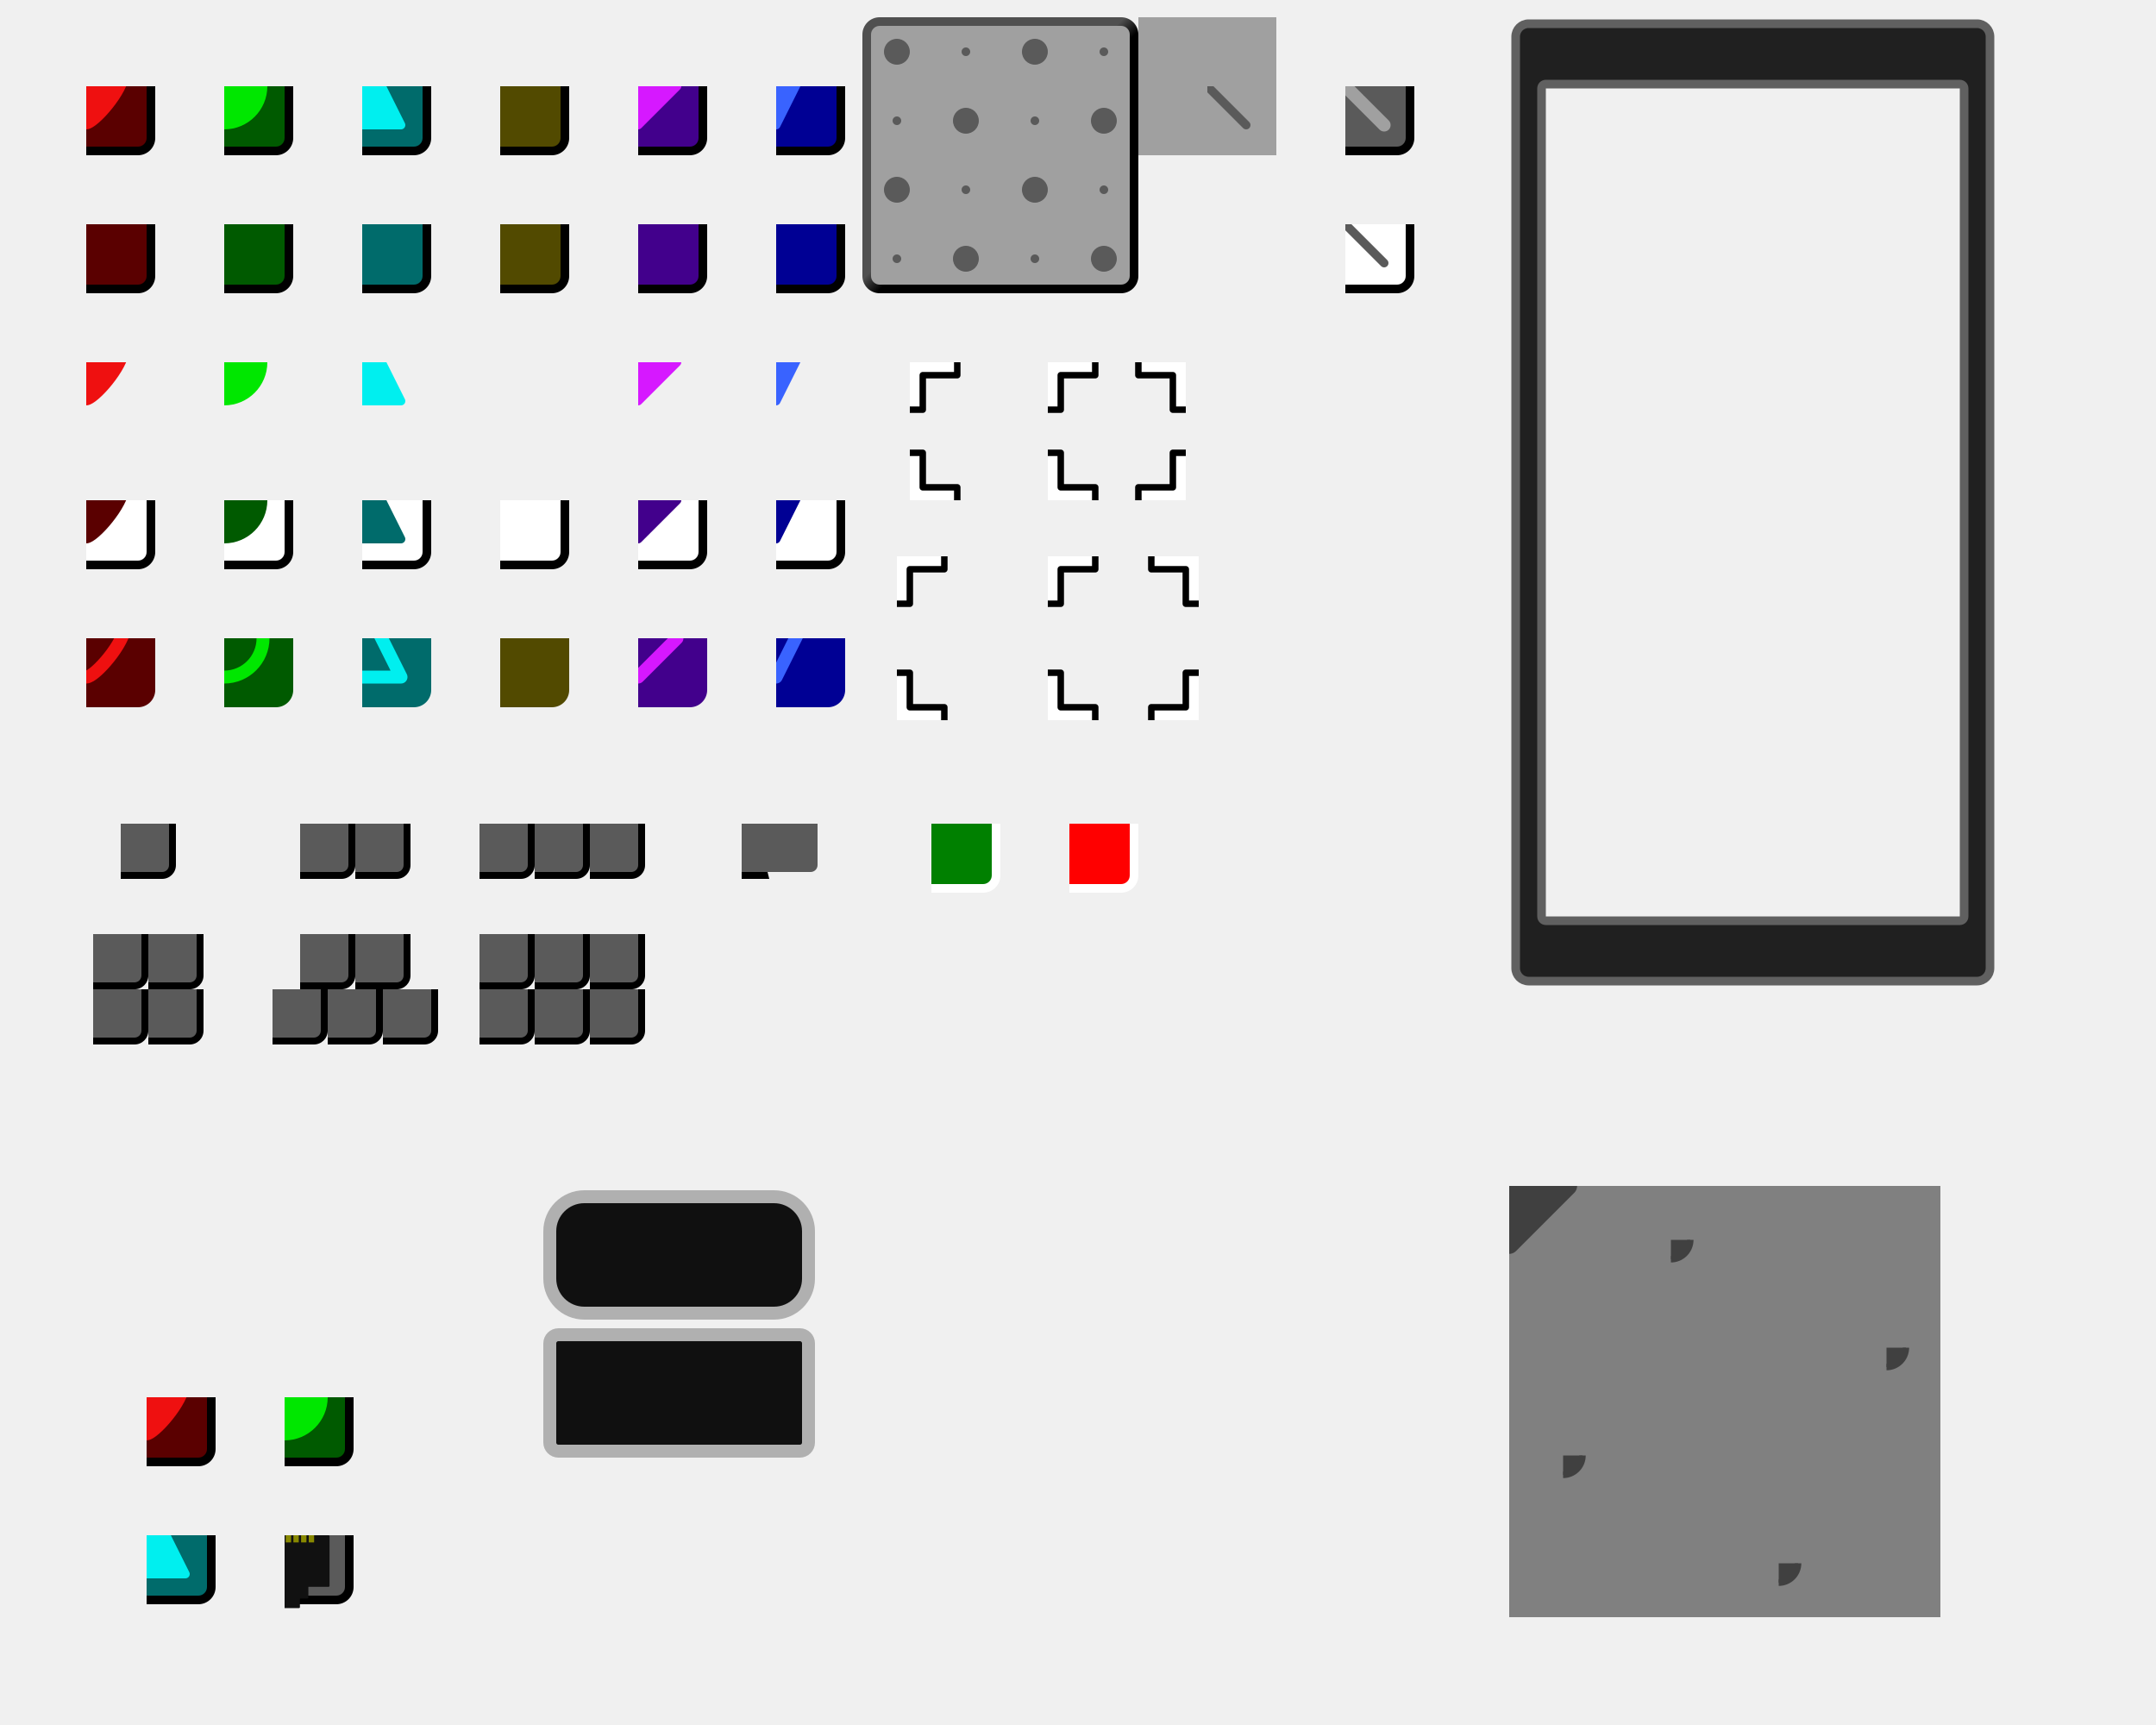
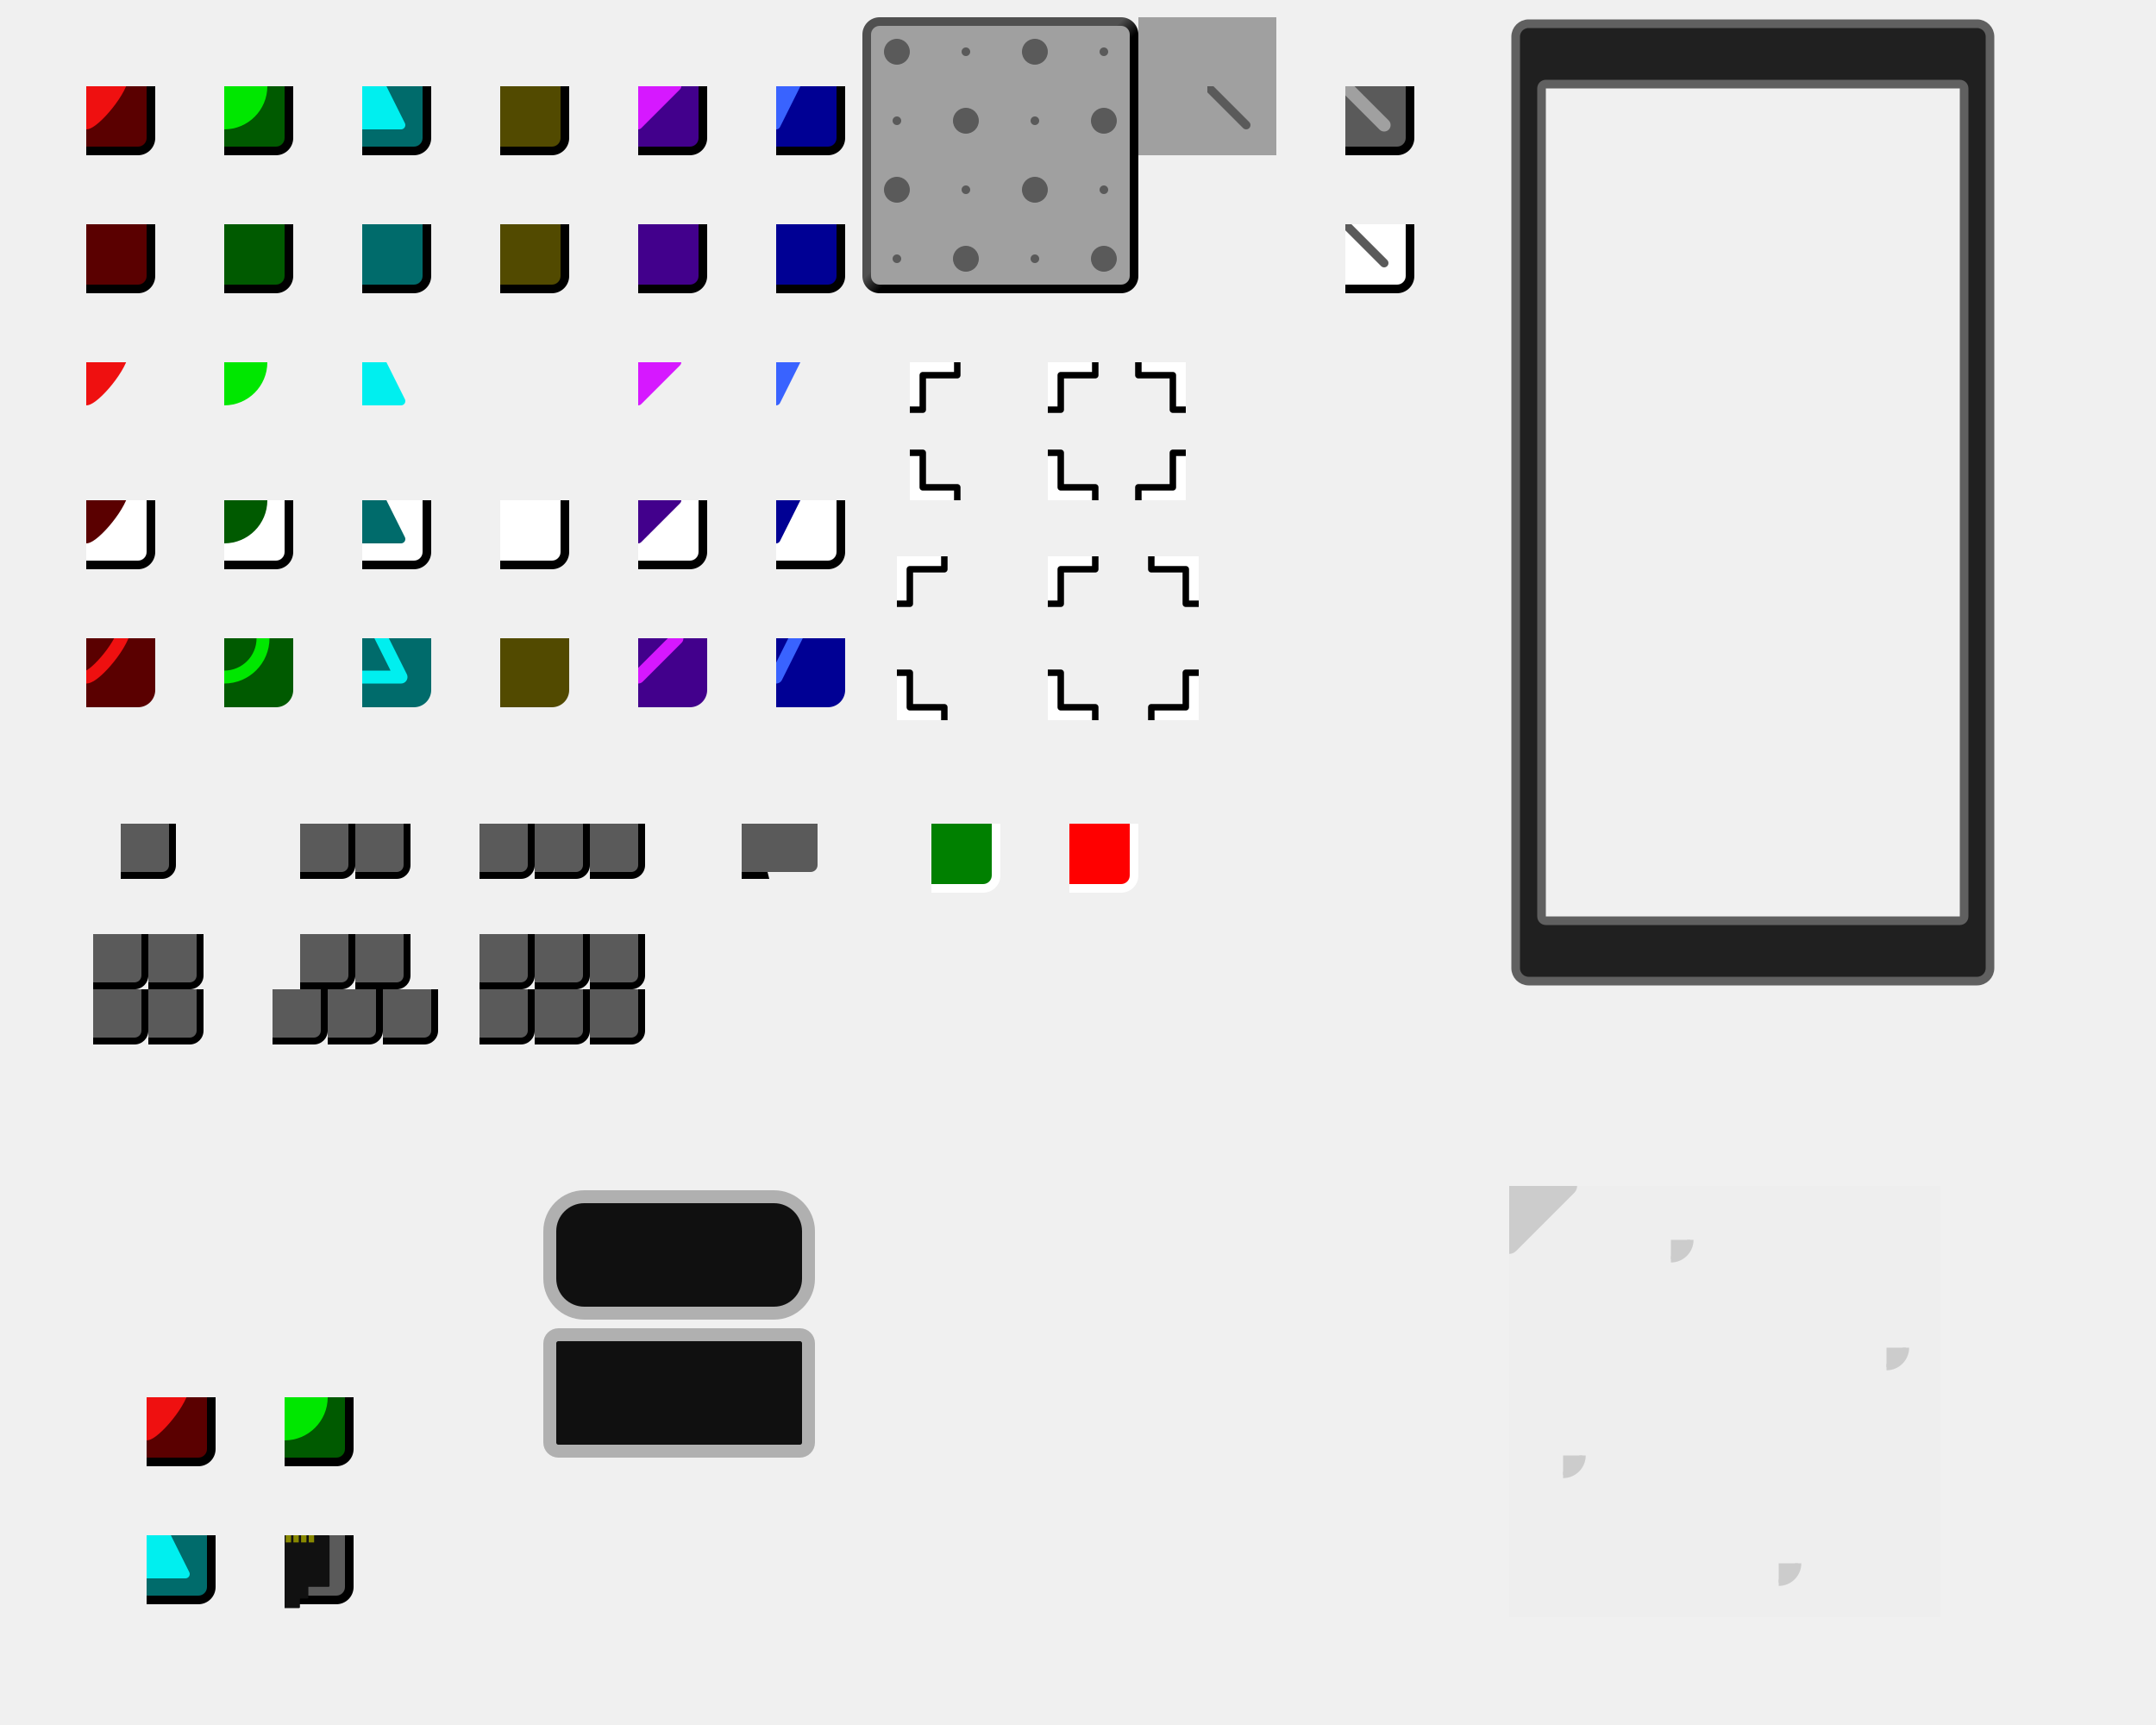
<svg xmlns="http://www.w3.org/2000/svg" xmlns:xlink="http://www.w3.org/1999/xlink" version="1.0" width="2000px" height="1600px" id="Panettopon-res">
  <defs>
    <linearGradient id="BkColor1-gradient" x1="0.45" y1="0.45" x2="0.55" y2="0.55">
      <stop offset="0" stop-color="#ef1010" />
      <stop offset="1" stop-color="black" />
    </linearGradient>
    <linearGradient id="BkColor2-gradient" x1="0.45" y1="0.45" x2="0.55" y2="0.55">
      <stop offset="0" stop-color="#00e700" />
      <stop offset="1" stop-color="black" />
    </linearGradient>
    <linearGradient id="BkColor3-gradient" x1="0.45" y1="0.45" x2="0.55" y2="0.55">
      <stop offset="0" stop-color="#00efef" />
      <stop offset="1" stop-color="black" />
    </linearGradient>
    <linearGradient id="BkColor4-gradient" x1="0.45" y1="0.45" x2="0.55" y2="0.55">
      <stop offset="0" stop-color="#dede00" />
      <stop offset="1" stop-color="black" />
    </linearGradient>
    <linearGradient id="BkColor5-gradient" x1="0.45" y1="0.45" x2="0.55" y2="0.55">
      <stop offset="0" stop-color="#d618ff" />
      <stop offset="1" stop-color="black" />
    </linearGradient>
    <linearGradient id="BkColor6-gradient" x1="0.45" y1="0.45" x2="0.55" y2="0.55">
      <stop offset="0" stop-color="#3963ff" />
      <stop offset="1" stop-color="black" />
    </linearGradient>
    <symbol id="BkColor-bg">
      <rect class="bk-bg" x="-64" y="-64" width="128" height="128" rx="16" ry="16" />
    </symbol>
    <symbol id="BkColor-fg">
      <rect class="bk-fg" x="-56" y="-56" width="112" height="112" rx="8" ry="8" />
    </symbol>
    <symbol id="BkColor1-face">
      <path class="bk-face" d="m 0,36 c 8,0 36,-32 36,-48 s -8,-24 -16,-24 c -12,0 -19,18 -20,18 s -8,-18 -20,-18 c -8,0 -16,8 -16,24 s 28,48 36,48 z" />
    </symbol>
    <symbol id="BkColor2-face">
      <path class="bk-face" d="M 36,0 C 36,19.882 19.882,36 0,36 -19.882,36 -36,19.882 -36,0 c 0,-19.882 16.118,-36 36,-36 19.882,0 36,16.118 36,36 z" />
    </symbol>
    <symbol id="BkColor3-face">
      <path class="bk-face" d="m 0,-36 -36,72 72,0 z" />
    </symbol>
    <symbol id="BkColor4-face">
      <path class="bk-face" />
    </symbol>
    <symbol id="BkColor5-face">
      <path class="bk-face" d="m 0,-36 36,36 -36,36 -36,-36 z" />
    </symbol>
    <symbol id="BkColor6-face">
      <path class="bk-face" d="m 0,36 -36,-72 72,0 z" />
    </symbol>
    <linearGradient id="BkGarbage-gradient" x1="0.45" y1="0.45" x2="0.55" y2="0.55">
      <stop offset="0" stop-color="#505050" />
      <stop offset="1" stop-color="black" />
    </linearGradient>
    <linearGradient id="BkGarbage-gradient-inverse" x1="0.55" y1="0.55" x2="0.45" y2="0.45" xlink:href="#BkGarbage-gradient" />
    <linearGradient id="BkGarbage-Big-gradient" x1="0.475" y1="0.475" x2="0.525" y2="0.525" xlink:href="#BkGarbage-gradient" />
    <pattern id="BkGarbage-tile" class="bk-gb bk-tile" x="0" y="0" width="128" height="128" patternUnits="userSpaceOnUse">
      <rect x="0" y="0" width="129" height="129" fill="#a0a0a0" />
      <circle cx="32" cy="32" r="12" fill="#5a5a5a" />
      <circle cx="96" cy="96" r="12" fill="#5a5a5a" />
      <circle cx="96" cy="32" r="4" fill="#5a5a5a" />
      <circle cx="32" cy="96" r="4" fill="#5a5a5a" />
    </pattern>
    <symbol id="BkGarbage-face">
      <path class="bk-face" d="M -36,-36 L 36,36 M -36,36 L 36,-36" />
    </symbol>
    <symbol id="GbHanging-large" class="bk-gb bk-mutate">
      <use class="bk-bg" xlink:href="#GbHanging-large-left" />
      <use class="bk-bg" xlink:href="#GbHanging-large-left" transform="scale(-1,-1)" style="fill: url(#BkGarbage-gradient-inverse)" />
      <rect class="bk-fg" x="-88" y="-56" width="176" height="112" rx="8" ry="8" />
    </symbol>
    <symbol id="GbHanging-large-left">
      <path d="m 0,-64 -80,0 a 16,16 0 0,0 -16,16 l 0,96 a 16,16 0 0,0 16,16 l 112,0 z" />
    </symbol>
    <symbol id="GbHanging-small" class="bk-gb bk-mutate" transform="scale(0.5)">
      <use class="bk-bg" xlink:href="#BkColor-bg" />
      <use class="bk-fg" xlink:href="#BkColor-fg" />
    </symbol>
    <symbol id="SwapCursor-corner">
      <path d="m 12,12 32,0 0,-24 -32,0 a 24,24 0 0,0 -24,24 l 0,32 24,0 z" />
    </symbol>
    <symbol id="SwapCursor-tee">
      <path d="m 0,-8.785 A 24,24 0, 0,0 -12,-12 l -32,0 0,24 32,0 0,32 24,0 0,-32 32,0 0,-24 -32,0 A 24,24 0 0,0 0,-8.785 z" />
    </symbol>
    <symbol id="Label-bg">
      <rect class="lbl-bg" x="-64" y="-64" width="128" height="128" rx="16" ry="16" />
    </symbol>
    <symbol id="Label-fg">
      <rect class="lbl-fg" x="-56" y="-56" width="112" height="112" rx="8" ry="8" />
    </symbol>
    <symbol id="RJ45-socket" transform="translate(0,-4.826)">
      <g id="RJ45-socket-hole">
        <rect x="-5.956" y="0" width="11.913" height="6.833" rx="0.127" ry="0.127" />
        <rect x="-3.15" y="0" width="6.299" height="8.382" rx="0.127" ry="0.127" />
        <rect x="-2.032" y="0" width="4.064" height="9.652" rx="0.127" ry="0.127" />
      </g>
      <g id="RJ45-socket-pins">
        <rect x="-3.556" y="0" width="0.711" height="0.95" transform="translate(-0.3556)" />
        <rect x="-2.54" y="0" width="0.711" height="0.95" transform="translate(-0.3556)" />
        <rect x="-1.524" y="0" width="0.711" height="0.95" transform="translate(-0.3556)" />
        <rect x="-0.508" y="0" width="0.711" height="0.95" transform="translate(-0.3556)" />
        <rect x=" 0.508" y="0" width="0.711" height="0.95" transform="translate(-0.3556)" />
        <rect x=" 1.524" y="0" width="0.711" height="0.95" transform="translate(-0.3556)" />
        <rect x=" 2.54" y="0" width="0.711" height="0.95" transform="translate(-0.3556)" />
        <rect x=" 3.556" y="0" width="0.711" height="0.95" transform="translate(-0.3556)" />
      </g>
    </symbol>
    <style type="text/css">

      .bk-bg { stroke: none; }
      .bk-flash .bk-fg { fill: white; }
      .bk-mutate .bk-face { fill: none; }
      .bk-mutate .bk-fg { fill: none; } /* hidden */

      .bk-fg, .bk-fg *, .bk-face {
        stroke-linecap: round;
        stroke-linejoin: round;
      }
      .bk-fg, .bk-fg *, .bk-normal .bk-face, .bk-flash .bk-face {
        stroke-width: 8;
      }
      .bk-mutate .bk-face {
        stroke-width: 12;
      }

      .bk-color1 .bk-bg { fill: url(#BkColor1-gradient); }
      .bk-color1.bk-normal .bk-fg {  fill: #5a0000; }
      .bk-color1.bk-normal .bk-face { stroke: #ef1010; fill: #ef1010; }
      .bk-color1.bk-flash .bk-face { stroke: #5a0000; fill: #5a0000; }
      .bk-color1.bk-mutate .bk-face { stroke: #ef1010; }
      .bk-color1.bk-mutate .bk-bg { fill: #5a0000; }

      .bk-color2 .bk-bg { fill: url(#BkColor2-gradient); }
      .bk-color2.bk-normal .bk-fg {  fill: #005a00; }
      .bk-color2.bk-normal .bk-face { stroke: #00e700; fill: #00e700; }
      .bk-color2.bk-flash .bk-face { stroke: #005a00; fill: #005a00; }
      .bk-color2.bk-mutate .bk-face { stroke: #00e700; }
      .bk-color2.bk-mutate .bk-bg { fill: #005a00; }

      .bk-color3 .bk-bg { fill: url(#BkColor3-gradient); }
      .bk-color3.bk-normal .bk-fg {  fill: #006b6b; }
      .bk-color3.bk-normal .bk-face { stroke: #00efef; fill: #00efef; }
      .bk-color3.bk-flash .bk-face { stroke: #006b6b; fill: #006b6b; }
      .bk-color3.bk-mutate .bk-face { stroke: #00efef; }
      .bk-color3.bk-mutate .bk-bg { fill: #006b6b; }

      .bk-color4 .bk-bg { fill: url(#BkColor4-gradient); }
      .bk-color4.bk-normal .bk-fg {  fill: #524a00; }
      .bk-color4.bk-normal .bk-face { stroke: #dede00; fill: #dede00; }
      .bk-color4.bk-flash .bk-face { stroke: #524a00; fill: #524a00; }
      .bk-color4.bk-mutate .bk-face { stroke: #dede00; }
      .bk-color4.bk-mutate .bk-bg { fill: #524a00; }

      .bk-color5 .bk-bg { fill: url(#BkColor5-gradient); }
      .bk-color5.bk-normal .bk-fg {  fill: #42008c; }
      .bk-color5.bk-normal .bk-face { stroke: #d618ff; fill: #d618ff; }
      .bk-color5.bk-flash .bk-face { stroke: #42008c; fill: #42008c; }
      .bk-color5.bk-mutate .bk-face { stroke: #d618ff; }
      .bk-color5.bk-mutate .bk-bg { fill: #42008c; }

      .bk-color6 .bk-bg { fill: url(#BkColor6-gradient); }
      .bk-color6.bk-normal .bk-fg {  fill: #000094; }
      .bk-color6.bk-normal .bk-face { stroke: #3963ff; fill: #3963ff; }
      .bk-color6.bk-flash .bk-face { stroke: #000094; fill: #000094; }
      .bk-color6.bk-mutate .bk-face { stroke: #3963ff; }
      .bk-color6.bk-mutate .bk-bg { fill: #000094; }

      .bk-gb .bk-bg { fill: url(#BkGarbage-gradient); }
      .bk-gb.bk-normal .bk-bg { fill: url(#BkGarbage-Big-gradient); }
      .bk-gb.bk-normal .bk-fg { fill: url(#BkGarbage-tile); }
      .bk-gb .bk-face { stroke: #5a5a5a; }
      .bk-gb.bk-mutate .bk-face { stroke: #a0a0a0; }
      .bk-gb.bk-mutate .bk-fg { fill: #5a5a5a; }


      #SwapCursor * {
        fill: white;
        stroke: black;
        stroke-width: 6;
        stroke-linecap: round;
        stroke-linejoin: round;
      }

      .lbl-bg {
        fill: white;
        stroke: none;
      }
      .lbl-fg { stroke: none; }
      #Label-Chain .lbl-fg { fill: green; }
      #Label-Combo .lbl-fg { fill: red; }


      #Field-Frame {
        fill: #202020;
        stroke: #606060;
      }


      .widget {
        stroke-width: 6;
        fill: #101010;
        stroke: #b0b0b0;
        stroke-linecap: round;
        stroke-linejoin: round;
      }

      #Menu-Background-bg {
-         fill: #808080;
+         fill: #eeeeee;
      }
      #Menu-Background .face {
        stroke-linecap: round;
        stroke-linejoin: round;
        stroke-width: 12;
-         stroke: #404040;
-         fill: #404040;
+         stroke: #cccccc;
+         fill: #cccccc;
      }

      #RJ45-socket-hole { stroke: none; fill: #111111; }
      #RJ45-socket-pins { stroke: none; fill: #888800; }

      .bk-rj45 .bk-bg { fill: url(#BkGarbage-gradient); }
      .bk-rj45 .bk-fg { fill: #5a5a5a; }

    </style>
  </defs>
  <g id="BkColor-map" transform="translate(80,80)">
    <g id="BkColor-Normal-all" transform="translate(0,0)">
      <g id="BkColor1-Normal" class="bk-color1 bk-normal" transform="translate(0,0)">
        <use class="bk-bg" xlink:href="#BkColor-bg" />
        <use class="bk-fg" xlink:href="#BkColor-fg" />
        <use class="bk-face" xlink:href="#BkColor1-face" />
      </g>
      <g id="BkColor2-Normal" class="bk-color2 bk-normal" transform="translate(128,0)">
        <use class="bk-bg" xlink:href="#BkColor-bg" />
        <use class="bk-fg" xlink:href="#BkColor-fg" />
        <use class="bk-face" xlink:href="#BkColor2-face" />
      </g>
      <g id="BkColor3-Normal" class="bk-color3 bk-normal" transform="translate(256,0)">
        <use class="bk-bg" xlink:href="#BkColor-bg" />
        <use class="bk-fg" xlink:href="#BkColor-fg" />
        <use class="bk-face" xlink:href="#BkColor3-face" />
      </g>
      <g id="BkColor4-Normal" class="bk-color4 bk-normal" transform="translate(384,0)">
        <use class="bk-bg" xlink:href="#BkColor-bg" />
        <use class="bk-fg" xlink:href="#BkColor-fg" />
        <use class="bk-face" xlink:href="#BkColor4-face" />
      </g>
      <g id="BkColor5-Normal" class="bk-color5 bk-normal" transform="translate(512,0)">
        <use class="bk-bg" xlink:href="#BkColor-bg" />
        <use class="bk-fg" xlink:href="#BkColor-fg" />
        <use class="bk-face" xlink:href="#BkColor5-face" />
      </g>
      <g id="BkColor6-Normal" class="bk-color6 bk-normal" transform="translate(640,0)">
        <use class="bk-bg" xlink:href="#BkColor-bg" />
        <use class="bk-fg" xlink:href="#BkColor-fg" />
        <use class="bk-face" xlink:href="#BkColor6-face" />
      </g>
    </g>
    <g id="BkColor-Back-all" transform="translate(0,128)">
      <g id="BkColor1-Back" class="bk-color1 bk-normal" transform="translate(0,0)">
        <use class="bk-bg" xlink:href="#BkColor-bg" />
        <use class="bk-fg" xlink:href="#BkColor-fg" />
      </g>
      <g id="BkColor2-Back" class="bk-color2 bk-normal" transform="translate(128,0)">
        <use class="bk-bg" xlink:href="#BkColor-bg" />
        <use class="bk-fg" xlink:href="#BkColor-fg" />
      </g>
      <g id="BkColor3-Back" class="bk-color3 bk-normal" transform="translate(256,0)">
        <use class="bk-bg" xlink:href="#BkColor-bg" />
        <use class="bk-fg" xlink:href="#BkColor-fg" />
      </g>
      <g id="BkColor4-Back" class="bk-color4 bk-normal" transform="translate(384,0)">
        <use class="bk-bg" xlink:href="#BkColor-bg" />
        <use class="bk-fg" xlink:href="#BkColor-fg" />
      </g>
      <g id="BkColor5-Back" class="bk-color5 bk-normal" transform="translate(512,0)">
        <use class="bk-bg" xlink:href="#BkColor-bg" />
        <use class="bk-fg" xlink:href="#BkColor-fg" />
      </g>
      <g id="BkColor6-Back" class="bk-color6 bk-normal" transform="translate(640,0)">
        <use class="bk-bg" xlink:href="#BkColor-bg" />
        <use class="bk-fg" xlink:href="#BkColor-fg" />
      </g>
    </g>
    <g id="BkColor-Face-all" transform="translate(0,256)">
      <g id="BkColor1-Face" class="bk-color1 bk-normal" transform="translate(0,0)">
        <use class="bk-face" xlink:href="#BkColor1-face" transform="translate(0,0)" />
      </g>
      <g id="BkColor2-Face" class="bk-color2 bk-normal" transform="translate(128,0)">
        <use class="bk-face" xlink:href="#BkColor2-face" transform="translate(0,0)" />
      </g>
      <g id="BkColor3-Face" class="bk-color3 bk-normal" transform="translate(256,0)">
        <use class="bk-face" xlink:href="#BkColor3-face" transform="translate(0,0)" />
      </g>
      <g id="BkColor4-Face" class="bk-color4 bk-normal" transform="translate(384,0)">
        <use class="bk-face" xlink:href="#BkColor4-face" transform="translate(0,0)" />
      </g>
      <g id="BkColor5-Face" class="bk-color5 bk-normal" transform="translate(512,0)">
        <use class="bk-face" xlink:href="#BkColor5-face" transform="translate(0,0)" />
      </g>
      <g id="BkColor6-Face" class="bk-color6 bk-normal" transform="translate(640,0)">
        <use class="bk-face" xlink:href="#BkColor6-face" transform="translate(0,0)" />
      </g>
    </g>
    <g id="BkColor-Flash-all" transform="translate(0,384)">
      <g id="BkColor1-Flash" class="bk-color1 bk-flash" transform="translate(0,0)">
        <use class="bk-bg" xlink:href="#BkColor-bg" />
        <use class="bk-fg" xlink:href="#BkColor-fg" />
        <use class="bk-face" xlink:href="#BkColor1-face" />
      </g>
      <g id="BkColor2-Flash" class="bk-color2 bk-flash" transform="translate(128,0)">
        <use class="bk-bg" xlink:href="#BkColor-bg" />
        <use class="bk-fg" xlink:href="#BkColor-fg" />
        <use class="bk-face" xlink:href="#BkColor2-face" />
      </g>
      <g id="BkColor3-Flash" class="bk-color3 bk-flash" transform="translate(256,0)">
        <use class="bk-bg" xlink:href="#BkColor-bg" />
        <use class="bk-fg" xlink:href="#BkColor-fg" />
        <use class="bk-face" xlink:href="#BkColor3-face" />
      </g>
      <g id="BkColor4-Flash" class="bk-color4 bk-flash" transform="translate(384,0)">
        <use class="bk-bg" xlink:href="#BkColor-bg" />
        <use class="bk-fg" xlink:href="#BkColor-fg" />
        <use class="bk-face" xlink:href="#BkColor4-face" />
      </g>
      <g id="BkColor5-Flash" class="bk-color5 bk-flash" transform="translate(512,0)">
        <use class="bk-bg" xlink:href="#BkColor-bg" />
        <use class="bk-fg" xlink:href="#BkColor-fg" />
        <use class="bk-face" xlink:href="#BkColor5-face" />
      </g>
      <g id="BkColor6-Flash" class="bk-color6 bk-flash" transform="translate(640,0)">
        <use class="bk-bg" xlink:href="#BkColor-bg" />
        <use class="bk-fg" xlink:href="#BkColor-fg" />
        <use class="bk-face" xlink:href="#BkColor6-face" />
      </g>
    </g>
    <g id="BkColor-Mutate-all" transform="translate(0,512)">
      <g id="BkColor1-Mutate" class="bk-color1 bk-mutate" transform="translate(0,0)">
        <use class="bk-bg" xlink:href="#BkColor-bg" />
        <use class="bk-fg" xlink:href="#BkColor-fg" />
        <use class="bk-face" xlink:href="#BkColor1-face" />
      </g>
      <g id="BkColor2-Mutate" class="bk-color2 bk-mutate" transform="translate(128,0)">
        <use class="bk-bg" xlink:href="#BkColor-bg" />
        <use class="bk-fg" xlink:href="#BkColor-fg" />
        <use class="bk-face" xlink:href="#BkColor2-face" width="80" />
      </g>
      <g id="BkColor3-Mutate" class="bk-color3 bk-mutate" transform="translate(256,0)">
        <use class="bk-bg" xlink:href="#BkColor-bg" />
        <use class="bk-fg" xlink:href="#BkColor-fg" />
        <use class="bk-face" xlink:href="#BkColor3-face" />
      </g>
      <g id="BkColor4-Mutate" class="bk-color4 bk-mutate" transform="translate(384,0)">
        <use class="bk-bg" xlink:href="#BkColor-bg" />
        <use class="bk-fg" xlink:href="#BkColor-fg" />
        <use class="bk-face" xlink:href="#BkColor4-face" />
      </g>
      <g id="BkColor5-Mutate" class="bk-color5 bk-mutate" transform="translate(512,0)">
        <use class="bk-bg" xlink:href="#BkColor-bg" />
        <use class="bk-fg" xlink:href="#BkColor-fg" />
        <use class="bk-face" xlink:href="#BkColor5-face" />
      </g>
      <g id="BkColor6-Mutate" class="bk-color6 bk-mutate" transform="translate(640,0)">
        <use class="bk-bg" xlink:href="#BkColor-bg" />
        <use class="bk-fg" xlink:href="#BkColor-fg" />
        <use class="bk-face" xlink:href="#BkColor6-face" />
      </g>
    </g>
  </g>
  <g id="BkGarbage-map" transform="translate(928,144)">
    <g id="BkGarbage-Big" class="bk-gb bk-normal">
      <rect class="bk-bg" x="-128" y="-128" width="256" height="256" rx="16" ry="16" />
      <rect class="bk-fg" x="-120" y="-120" width="240" height="240" rx="8" ry="8" />
    </g>
    <g id="BkGarbage-center" class="bk-gb bk-normal" transform="translate(192,-64)">
      <rect x="-64" y="-64" width="128" height="128" fill="#a0a0a0" />
      <use class="bk-face" xlink:href="#BkGarbage-face" />
    </g>
    <g id="BkGarbage-Mutate" class="bk-gb bk-mutate" transform="translate(320,-64)">
      <use class="bk-bg" xlink:href="#BkColor-bg" />
      <use class="bk-fg" xlink:href="#BkColor-fg" />
      <use class="bk-face" xlink:href="#BkGarbage-face" />
    </g>
    <g id="BkGarbage-Flash" class="bk-gb bk-flash" transform="translate(320,64)">
      <use class="bk-bg" xlink:href="#BkColor-bg" />
      <use class="bk-fg" xlink:href="#BkColor-fg" />
      <use class="bk-face" xlink:href="#BkGarbage-face" />
    </g>
  </g>
  <g id="SwapCursor" transform="translate(812,304)">
    <rect id="SwapCursor-container" width="320" height="384" style="stroke: none; fill: none;" />
    <g id="SwapCursor-normal" transform="translate(160,96)">
      <use xlink:href="#SwapCursor-corner" transform="translate(-128,-64) scale( 1, 1)" />
      <use xlink:href="#SwapCursor-corner" transform="translate( 128,-64) scale(-1, 1)" />
      <use xlink:href="#SwapCursor-corner" transform="translate(-128, 64) scale( 1,-1)" />
      <use xlink:href="#SwapCursor-corner" transform="translate( 128, 64) scale(-1,-1)" />
      <use xlink:href="#SwapCursor-tee" transform="translate(0,-64) scale(1, 1)" />
      <use xlink:href="#SwapCursor-tee" transform="translate(0, 64) scale(1,-1)" />
    </g>
    <g id="SwapCursor-extend" transform="translate(160,288)">
      <use xlink:href="#SwapCursor-corner" transform="translate(-140,-76) scale( 1, 1)" />
      <use xlink:href="#SwapCursor-corner" transform="translate( 140,-76) scale(-1, 1)" />
      <use xlink:href="#SwapCursor-corner" transform="translate(-140, 76) scale( 1,-1)" />
      <use xlink:href="#SwapCursor-corner" transform="translate( 140, 76) scale(-1,-1)" />
      <use xlink:href="#SwapCursor-tee" transform="translate(0,-76) scale(1, 1)" />
      <use xlink:href="#SwapCursor-tee" transform="translate(0, 76) scale(1,-1)" />
    </g>
  </g>
  <g id="Labels" transform="translate(928,828)">
    <g id="Label-Chain" class="lbl" transform="translate(-64,-64)">
      <use class="lbl-bg" xlink:href="#Label-bg" />
      <use class="lbl-fg" xlink:href="#Label-fg" />
    </g>
    <g id="Label-Combo" class="lbl" transform="translate(64,-64)">
      <use class="lbl-bg" xlink:href="#Label-bg" />
      <use class="lbl-fg" xlink:href="#Label-fg" />
    </g>
  </g>
  <g id="GbHanging-map" transform="translate(16,700)">
    <rect id="GbHanging-container" width="768" height="256" style="stroke: none; fill: none;" />
    <g id="GbHanging-1" transform="translate(96,64) scale(0.8)">
      <use xlink:href="#GbHanging-small" transform="translate(  0,0)" />
    </g>
    <g id="GbHanging-2" transform="translate(288,64) scale(0.8)">
      <use xlink:href="#GbHanging-small" transform="translate(-32,0)" />
      <use xlink:href="#GbHanging-small" transform="translate( 32,0)" />
    </g>
    <g id="GbHanging-3" transform="translate(480,64) scale(0.8)">
      <use xlink:href="#GbHanging-small" transform="translate(-64,0)" />
      <use xlink:href="#GbHanging-small" transform="translate(  0,0)" />
      <use xlink:href="#GbHanging-small" transform="translate( 64,0)" />
    </g>
    <g id="GbHanging-4" transform="translate(96,192) scale(0.8)">
      <use xlink:href="#GbHanging-small" transform="translate(-32,-32)" />
      <use xlink:href="#GbHanging-small" transform="translate( 32,-32)" />
      <use xlink:href="#GbHanging-small" transform="translate(-32, 32)" />
      <use xlink:href="#GbHanging-small" transform="translate( 32, 32)" />
    </g>
    <g id="GbHanging-5" transform="translate(288,192) scale(0.8)">
      <use xlink:href="#GbHanging-small" transform="translate(-32,-32)" />
      <use xlink:href="#GbHanging-small" transform="translate( 32,-32)" />
      <use xlink:href="#GbHanging-small" transform="translate(-64, 32)" />
      <use xlink:href="#GbHanging-small" transform="translate(  0, 32)" />
      <use xlink:href="#GbHanging-small" transform="translate( 64, 32)" />
    </g>
    <g id="GbHanging-6" transform="translate(480,192) scale(0.8)">
      <use xlink:href="#GbHanging-small" transform="translate(-64,-32)" />
      <use xlink:href="#GbHanging-small" transform="translate(  0,-32)" />
      <use xlink:href="#GbHanging-small" transform="translate( 64,-32)" />
      <use xlink:href="#GbHanging-small" transform="translate(-64, 32)" />
      <use xlink:href="#GbHanging-small" transform="translate(  0, 32)" />
      <use xlink:href="#GbHanging-small" transform="translate( 64, 32)" />
    </g>
    <g id="GbHanging-Line" transform="translate(672,64) scale(0.8)">
      <use xlink:href="#GbHanging-large" />
    </g>
  </g>
  <g id="Field-Frame" transform="translate(1400,16)">
    <rect id="Field-Frame-container" width="452" height="900" style="stroke: none; fill: none;" />
    <path transform="translate(226,450)" fill-rule="evenodd" stroke-width="8" d="       M -196,-384 a 4,4 0,0,1  4,-4       h    384    a 4,4 0,0,1  4, 4       v    768    a 4,4 0,0,1 -4, 4       h   -384    a 4,4 0,0,1 -4,-4       z       M -220,-432 a 12,12 0,0,1  12,-12       h    416    a 12,12 0,0,1  12, 12       v    864    a 12,12 0,0,1 -12, 12       h   -416    a 12,12 0,0,1 -12,-12       z       " />
  </g>
  <g id="Menu-map" transform="translate(500,1100) scale(2)">
    <rect id="Menu-container" width="128" height="128" style="stroke: none; fill: none;" />
    <rect id="Menu-Button" transform="translate(5,5)" class="widget" x="0" y="0" width="120" height="54" rx="16" ry="16" />
    <rect id="Menu-Entry" transform="translate(5,69)" class="widget" x="0" y="0" width="120" height="54" rx="4" ry="4" />
  </g>
  <g id="Menu-Background" clip-path="url(#Menu-Background-clip)" transform="translate(1600,1300)">
    <clipPath id="Menu-Background-clip">
      <use xlink:href="#Menu-Background-bg" />
    </clipPath>
    <rect id="Menu-Background-bg" x="-200" y="-200" width="400" height="400" />
    <use class="face" xlink:href="#BkColor4-face" transform="scale(2)" />
    <use class="face" xlink:href="#BkColor5-face" transform="translate( 200, 200) scale(1.5)" />
    <use class="face" xlink:href="#BkColor5-face" transform="translate( 200,-200) scale(1.5)" />
    <use class="face" xlink:href="#BkColor5-face" transform="translate(-200, 200) scale(1.5)" />
    <use class="face" xlink:href="#BkColor5-face" transform="translate(-200,-200) scale(1.5)" />
    <use class="face" xlink:href="#BkColor2-face" transform="translate(  50, 150) scale(0.5)" />
    <use class="face" xlink:href="#BkColor2-face" transform="translate( 150, -50) scale(0.5)" />
    <use class="face" xlink:href="#BkColor2-face" transform="translate( -50,-150) scale(0.5)" />
    <use class="face" xlink:href="#BkColor2-face" transform="translate(-150,  50) scale(0.5)" />
  </g>
  <g id="App-icon" transform="translate(200,1360)">
    <use xlink:href="#BkColor1-Normal" transform="translate(-64,-64)" />
    <use xlink:href="#BkColor2-Normal" transform="translate(-64,-64)" />
    <use xlink:href="#BkColor3-Normal" transform="translate(-320,64)" />
    <g id="BkRJ45" class="bk-rj45" transform="translate(64,64)">
      <use class="bk-bg" xlink:href="#BkColor-bg" />
      <use class="bk-fg" xlink:href="#BkColor-fg" />
      <use xlink:href="#RJ45-socket" transform="scale(7)" />
    </g>
  </g>
</svg>
